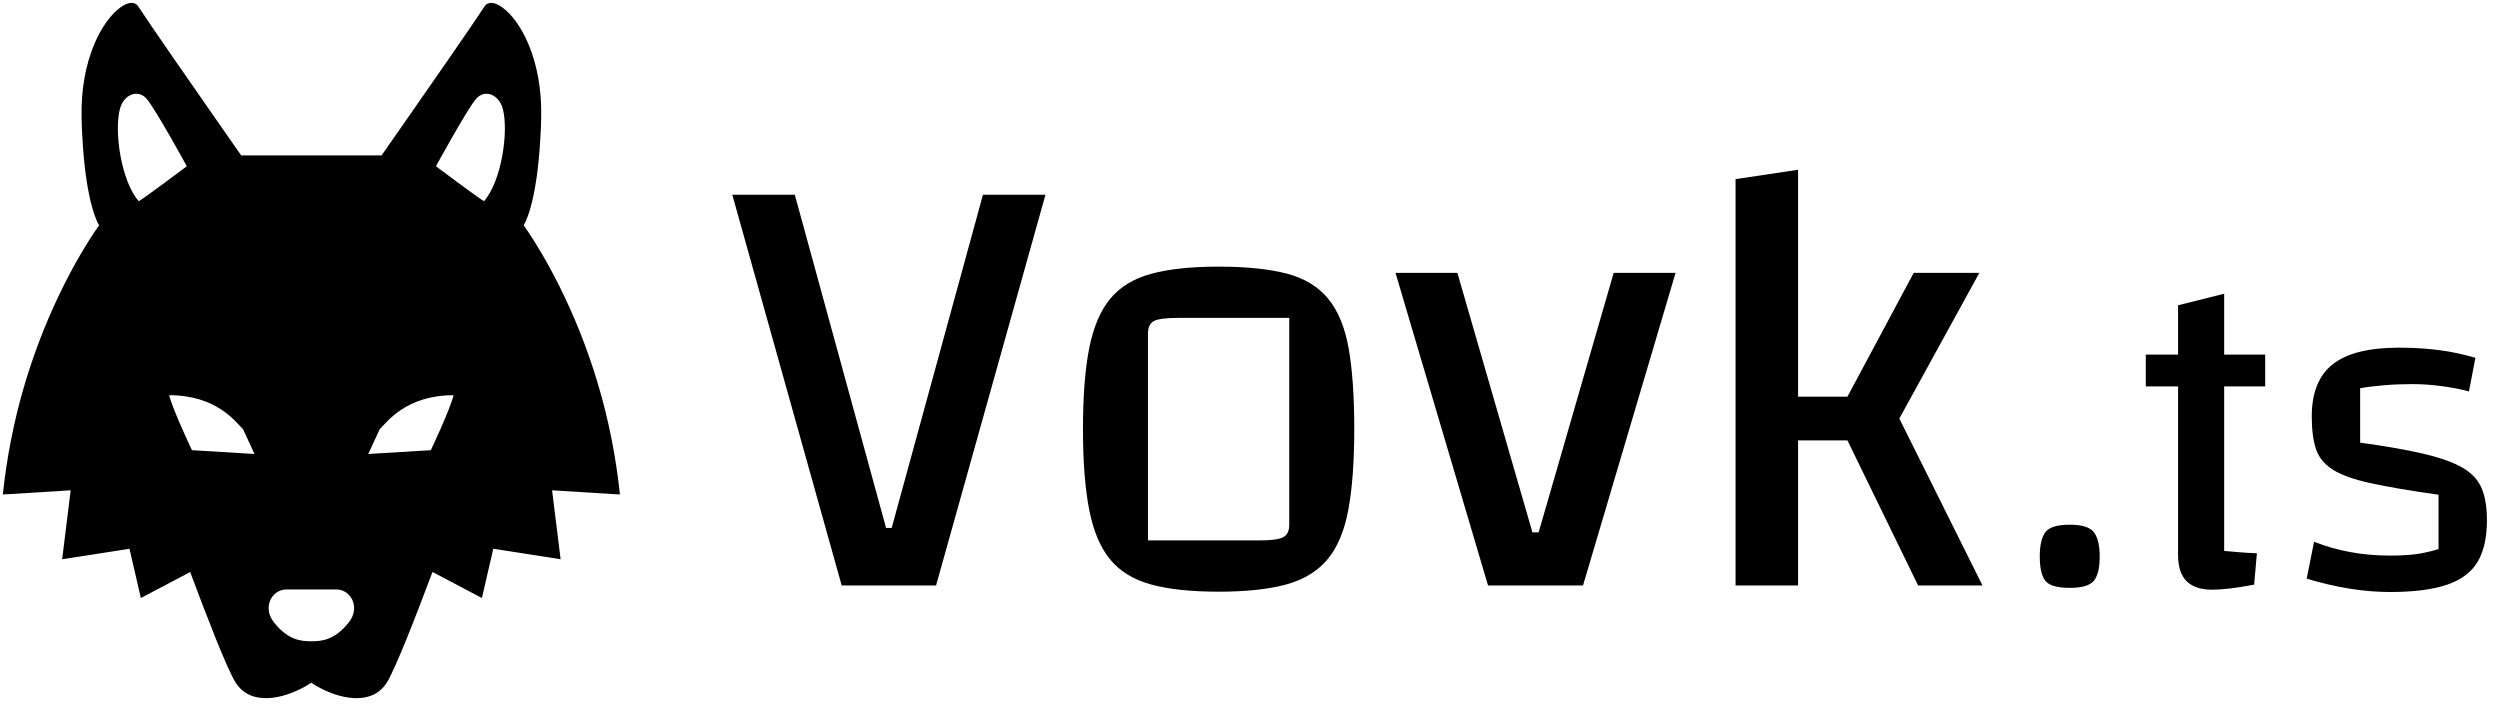
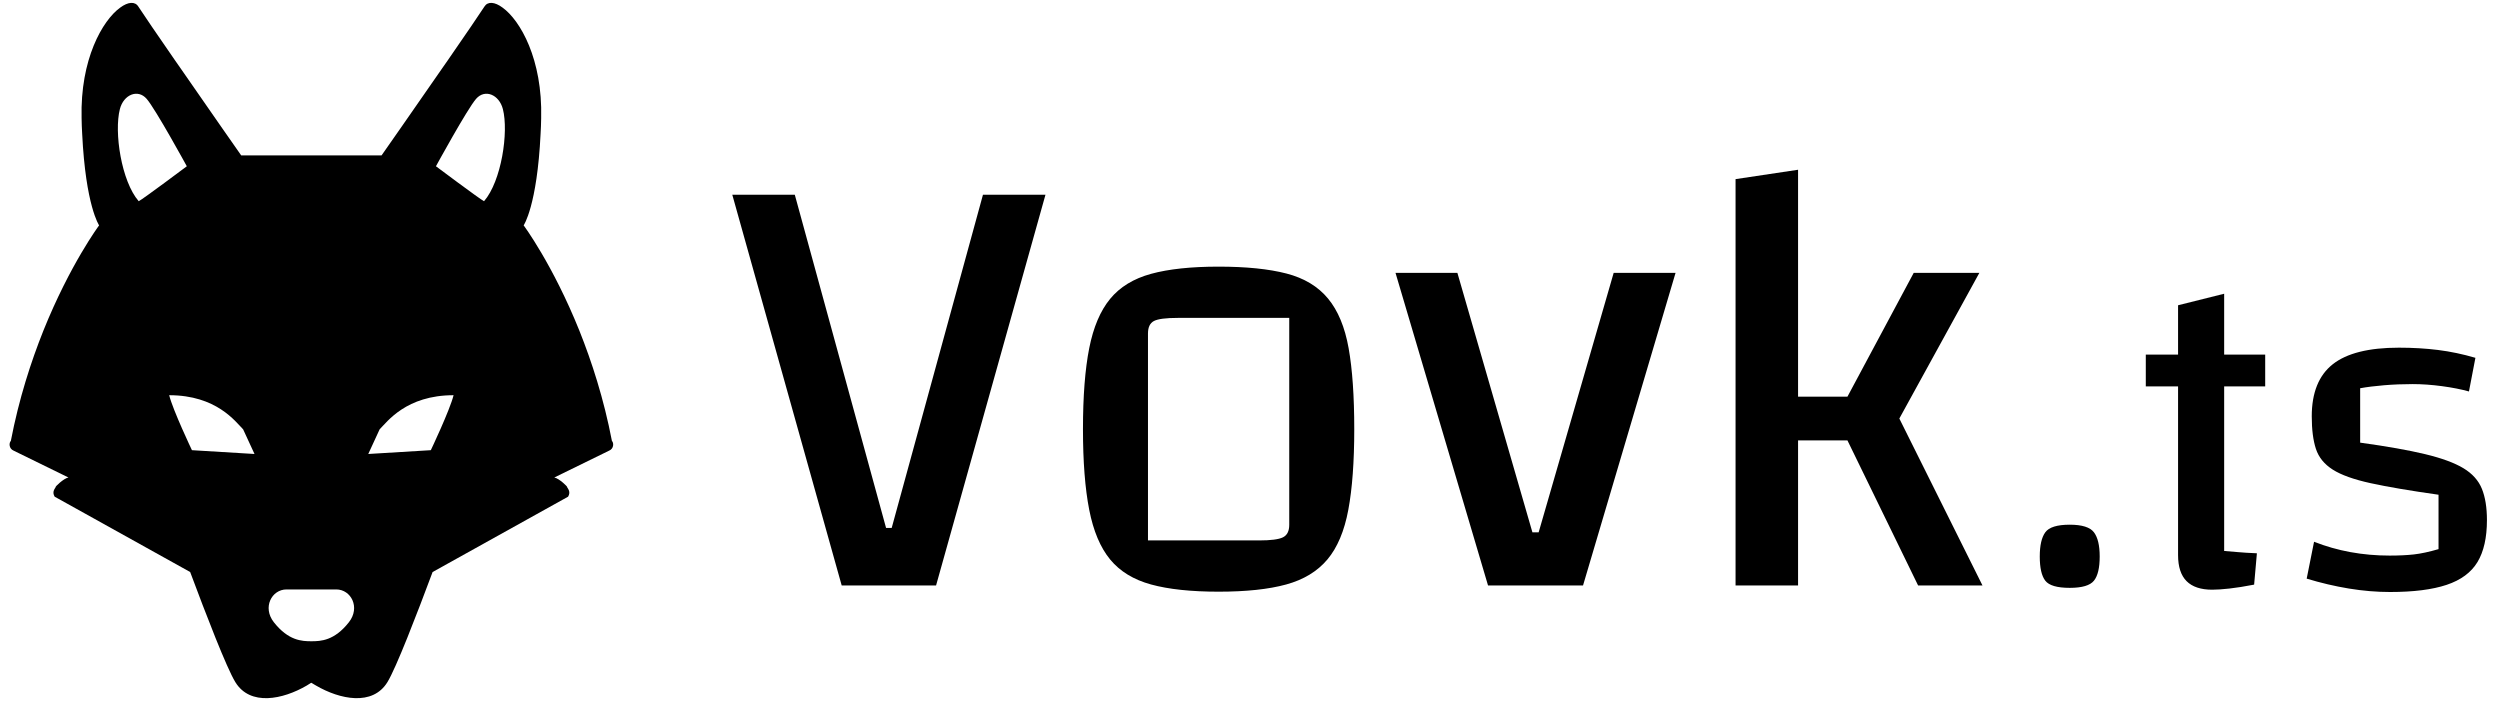
<svg xmlns="http://www.w3.org/2000/svg" version="1.1" width="319.956" height="92" viewBox="0 0 319.956 92" xml:space="preserve">
  <defs>
</defs>
  <g transform="matrix(0.1737996 0 0 0.1737996 39.85129 44.86111)" id="k3p4mJoS6tEew0Q_1_q7m">
-     <path style="stroke: none; stroke-width: 1; stroke-dasharray: none; stroke-linecap: butt; stroke-dashoffset: 0; stroke-linejoin: miter; stroke-miterlimit: 4; fill: rgb(0,0,0); fill-rule: nonzero; opacity: 1;" transform=" translate(-255.9995, -256.0002)" d="M 483.009 360.176 C 481.585 347.112 479.659 334.547 477.311 322.562 C 471.364 291.575 462.489 264.261 453.355 241.397 C 433.669 192.478 412.31 163.831 412.31 163.831 C 412.31 163.831 422.196 149.589 424.794 96.311 C 425.042 92.629 425.125 88.858 425.211 84.833 C 426.299 41.526 409.799 12.879 396.813 3.496 C 390.952 -0.856 385.84 -1.192 383.409 2.743 C 380.313 7.521 369.171 23.938 356.271 42.532 C 355.097 44.128 353.923 45.805 352.753 47.563 C 331.725 77.969 307.683 112.311 307.683 112.311 L 256 112.311 L 204.316 112.311 C 204.316 112.311 180.274 77.97 159.247 47.563 C 158.077 45.805 156.903 44.128 155.73 42.532 C 142.829 23.94 131.687 7.522 128.591 2.744 C 126.162 -1.191 121.049 -0.855 115.187 3.497 C 102.201 12.88 85.701 41.527 86.789 84.834 C 86.875 88.859 86.957 92.63 87.206 96.312 C 89.803 149.59 99.689 163.832 99.689 163.832 C 99.689 163.832 78.33 192.48 58.644 241.398 C 49.511 264.262 40.635 291.576 34.688 322.563 C 32.341 334.547 30.414 347.113 28.991 360.177 C 28.905 360.766 28.905 361.437 28.823 362.026 L 29.997 361.936 L 30.664 361.855 L 31.67 361.855 L 78.748 358.927 L 72.466 409.685 L 122.055 401.979 L 130.432 438.251 L 166.741 419.109 C 178.348 450.252 193.609 489.787 199.998 500.184 C 210.936 518.034 235.018 512.938 252.532 502.745 C 253.829 501.984 254.908 501.297 255.878 500.642 C 256.847 501.296 257.919 501.984 259.232 502.745 C 276.742 512.938 300.817 518.034 311.758 500.184 C 318.147 489.778 333.501 450.21 345.182 419.068 L 381.568 438.252 L 389.945 401.98 L 439.534 409.686 L 433.251 358.928 L 480.329 361.856 L 481.336 361.856 L 482.002 361.937 L 483.176 362.027 C 483.094 361.436 483.094 360.765 483.009 360.176 z M 128.845 146.056 C 116.022 131.242 110.635 95.126 114.979 78.217 C 117.703 67.557 128.161 63.149 134.706 70.675 C 141.266 78.209 164.274 120.313 164.274 120.313 C 164.274 120.313 132.072 144.445 128.845 146.056 z M 168.045 329.386 C 168.045 329.386 154.085 300.068 151.292 288.902 C 186.193 288.902 200.157 308.445 205.74 314.032 L 214.116 332.184 L 168.045 329.386 z M 283.638 456.066 C 272.967 469.662 263.003 470.088 255.996 470.088 C 248.99 470.088 239.034 469.662 228.35 456.066 C 219.789 445.178 226.791 431.926 237.7 431.926 C 241.59 431.926 255.995 431.926 255.995 431.926 C 255.995 431.926 270.409 431.926 274.298 431.926 C 285.212 431.926 292.218 445.178 283.638 456.066 z M 343.955 329.386 L 297.883 332.184 L 306.26 314.032 C 311.843 308.445 325.807 288.902 360.708 288.902 C 357.915 300.067 343.955 329.386 343.955 329.386 z M 383.143 146.056 C 379.92 144.445 347.723 120.313 347.723 120.313 C 347.723 120.313 370.726 78.209 377.278 70.675 C 383.826 63.149 394.281 67.558 397.017 78.217 C 401.365 95.126 395.965 131.241 383.143 146.056 z" stroke-linecap="round" />
+     <path style="stroke: none; stroke-width: 1; stroke-dasharray: none; stroke-linecap: butt; stroke-dashoffset: 0; stroke-linejoin: miter; stroke-miterlimit: 4; fill: rgb(0,0,0); fill-rule: evenodd; opacity: 1;" transform=" translate(-255.9995, -256.0002)" d="M256.00,112.31L204.32,112.31C204.32,112.31 180.27,77.97 159.25,47.56C158.08,45.80 156.90,44.13 155.73,42.53C142.83,23.94 131.69,7.52 128.59,2.74C126.16,-1.19 121.05,-0.85 115.19,3.50C102.20,12.88 85.70,41.53 86.79,84.83C86.88,88.86 86.96,92.63 87.21,96.31C89.80,149.59 99.69,163.83 99.69,163.83C99.69,163.83 78.33,192.48 58.64,241.40C49.51,264.26 40.64,291.58 34.69,322.56C33.24,323.97 33.19,328.25 36.73,329.72L77.11,349.50C73.54,350.16 67.04,356.49 67.75,356.50C67.02,357.92 64.85,360.03 66.95,363.62L166.74,419.11C178.35,450.25 193.61,489.79 200.00,500.18C210.94,518.03 235.02,512.94 252.53,502.74C253.83,501.98 254.91,501.30 255.88,500.64C257.09,501.30 258.17,501.98 259.47,502.74C276.98,512.94 301.06,518.03 312.00,500.18C318.39,489.79 333.65,450.25 345.26,419.11L445.05,363.62C447.15,360.03 444.98,357.92 444.25,356.50C444.96,356.49 438.46,350.16 434.89,349.50L475.27,329.72C478.81,328.25 478.76,323.97 477.31,322.56C471.37,291.58 462.49,264.26 453.36,241.40C433.67,192.48 412.31,163.83 412.31,163.83C412.31,163.83 422.20,149.59 424.79,96.31C425.04,92.63 425.12,88.86 425.21,84.83C426.30,41.53 409.80,12.88 396.81,3.50C390.95,-0.85 385.84,-1.19 383.41,2.74C380.31,7.52 369.17,23.94 356.27,42.53C355.10,44.13 353.92,45.80 352.75,47.56C331.73,77.97 307.68,112.31 307.68,112.31L256.00,112.31ZM128.845,146.056c-12.823-14.814-18.21-50.93-13.866-67.839   c2.724-10.66,13.182-15.068,19.727-7.542c6.56,7.534,29.568,49.638,29.568,49.638S132.072,144.445,128.845,146.056z    M168.045,329.386c0,0-13.96-29.318-16.753-40.484c34.901,0,48.865,19.543,54.448,25.13l8.376,18.152L168.045,329.386z    M283.638,456.066c-10.671,13.596-20.635,14.022-27.642,14.022c-7.006,0-16.962-0.426-27.646-14.022   c-8.561-10.888-1.559-24.14,9.35-24.14c3.89,0,18.295,0,18.295,0s14.414,0,18.303,0   C285.212,431.926,292.218,445.178,283.638,456.066z M343.955,329.386l-46.072,2.798l8.377-18.152   c5.583-5.587,19.547-25.13,54.448-25.13C357.915,300.067,343.955,329.386,343.955,329.386z M383.143,146.056   c-3.223-1.611-35.42-25.743-35.42-25.743s23.003-42.104,29.555-49.638c6.548-7.526,17.003-3.117,19.739,7.542   C401.365,95.126,395.965,131.241,383.143,146.056z" stroke-linecap="round" />
  </g>
  <g transform="matrix(1 0 0 1 173.721 48.725)" id="q3VBAixAcNxARl4zxvCDl">
    <path style="stroke: none; stroke-width: 1; stroke-dasharray: none; stroke-linecap: butt; stroke-dashoffset: 0; stroke-linejoin: miter; stroke-miterlimit: 4; fill: rgb(0,0,0); fill-rule: nonzero; opacity: 1;" transform=" translate(-166.721, -48.725)" d="M 100.721 74.925 L 86.721 24.925 L 94.721 24.925 L 106.401 67.565 L 107.121 67.565 L 118.801 24.925 L 126.801 24.925 L 112.801 74.925 L 100.721 74.925 Z M 148.961 75.725 L 148.961 75.725 Q 143.681 75.725 140.321 74.805 Q 136.961 73.885 135.081 71.605 Q 133.201 69.325 132.401 65.245 Q 131.601 61.165 131.601 54.925 L 131.601 54.925 Q 131.601 48.605 132.401 44.565 Q 133.201 40.525 135.081 38.245 Q 136.961 35.965 140.321 35.045 Q 143.681 34.125 148.961 34.125 L 148.961 34.125 Q 154.241 34.125 157.641 35.005 Q 161.041 35.885 162.961 38.205 Q 164.881 40.525 165.601 44.565 Q 166.321 48.605 166.321 54.925 L 166.321 54.925 Q 166.321 61.165 165.561 65.245 Q 164.801 69.325 162.881 71.605 Q 160.961 73.885 157.601 74.805 Q 154.241 75.725 148.961 75.725 Z M 139.921 42.685 L 139.921 69.165 L 154.161 69.165 Q 156.401 69.165 157.201 68.765 Q 158.001 68.365 158.001 67.165 L 158.001 67.165 L 158.001 40.685 L 143.761 40.685 Q 141.441 40.685 140.681 41.085 Q 139.921 41.485 139.921 42.685 L 139.921 42.685 Z M 183.441 74.925 L 171.601 34.925 L 179.521 34.925 L 189.121 68.125 L 189.921 68.125 L 199.521 34.925 L 207.441 34.925 L 195.601 74.925 L 183.441 74.925 Z M 238.481 74.925 L 229.441 56.365 L 223.121 56.365 L 223.121 74.925 L 215.121 74.925 L 215.121 22.925 L 223.121 21.725 L 223.121 50.765 L 229.441 50.765 L 237.921 34.925 L 246.321 34.925 L 236.081 53.565 L 246.721 74.925 L 238.481 74.925 Z" stroke-linecap="round" />
  </g>
  <g transform="matrix(1 0 0 1 289.669 56.6795)" id="SAvuNLe2F3CeHCg_q6L8_">
    <path style="stroke: none; stroke-width: 1; stroke-dasharray: none; stroke-linecap: butt; stroke-dashoffset: 0; stroke-linejoin: miter; stroke-miterlimit: 4; fill: rgb(0,0,0); fill-rule: nonzero; opacity: 1;" transform=" translate(-280.669, -56.6795)" d="M 252.054 71.223 L 252.054 71.223 Q 252.054 69.099 252.762 68.125 Q 253.47 67.152 255.889 67.152 L 255.889 67.152 Q 258.249 67.152 258.987 68.125 Q 259.724 69.099 259.724 71.223 L 259.724 71.223 Q 259.724 73.406 258.987 74.32 Q 258.249 75.235 255.889 75.235 L 255.889 75.235 Q 253.47 75.235 252.762 74.32 Q 252.054 73.406 252.054 71.223 Z M 274.12 75.471 L 274.12 75.471 Q 271.937 75.471 270.846 74.379 Q 269.754 73.288 269.754 71.046 L 269.754 71.046 L 269.754 39.068 L 275.654 37.593 L 275.654 70.515 Q 276.48 70.574 277.424 70.662 Q 278.368 70.751 279.843 70.81 L 279.843 70.81 L 279.489 74.822 Q 277.66 75.176 276.333 75.323 Q 275.005 75.471 274.12 75.471 Z M 280.905 49.452 L 265.624 49.452 L 265.624 45.381 L 280.905 45.381 L 280.905 49.452 Z M 286.864 53.287 L 286.864 53.287 Q 286.864 48.744 289.549 46.62 Q 292.233 44.496 298.015 44.496 L 298.015 44.496 Q 300.67 44.496 303.03 44.791 Q 305.39 45.086 307.809 45.794 L 307.809 45.794 L 306.983 50.101 Q 305.508 49.688 303.532 49.422 Q 301.555 49.157 299.785 49.157 L 299.785 49.157 Q 297.897 49.157 296.127 49.304 Q 294.357 49.452 293.059 49.688 L 293.059 49.688 L 293.059 56.65 Q 298.192 57.358 301.378 58.125 Q 304.564 58.892 306.275 59.924 Q 307.986 60.957 308.635 62.55 Q 309.284 64.143 309.284 66.562 L 309.284 66.562 Q 309.284 69.925 308.075 71.931 Q 306.865 73.937 304.122 74.851 Q 301.378 75.766 296.894 75.766 L 296.894 75.766 Q 294.298 75.766 291.614 75.323 Q 288.929 74.881 286.215 74.055 L 286.215 74.055 L 287.159 69.335 Q 291.643 71.105 296.835 71.105 L 296.835 71.105 Q 298.605 71.105 299.933 70.957 Q 301.26 70.81 303.089 70.279 L 303.089 70.279 L 303.089 63.317 Q 297.661 62.55 294.416 61.842 Q 291.171 61.134 289.549 60.101 Q 287.926 59.069 287.395 57.446 Q 286.864 55.824 286.864 53.287 Z" stroke-linecap="round" />
  </g>
</svg>
